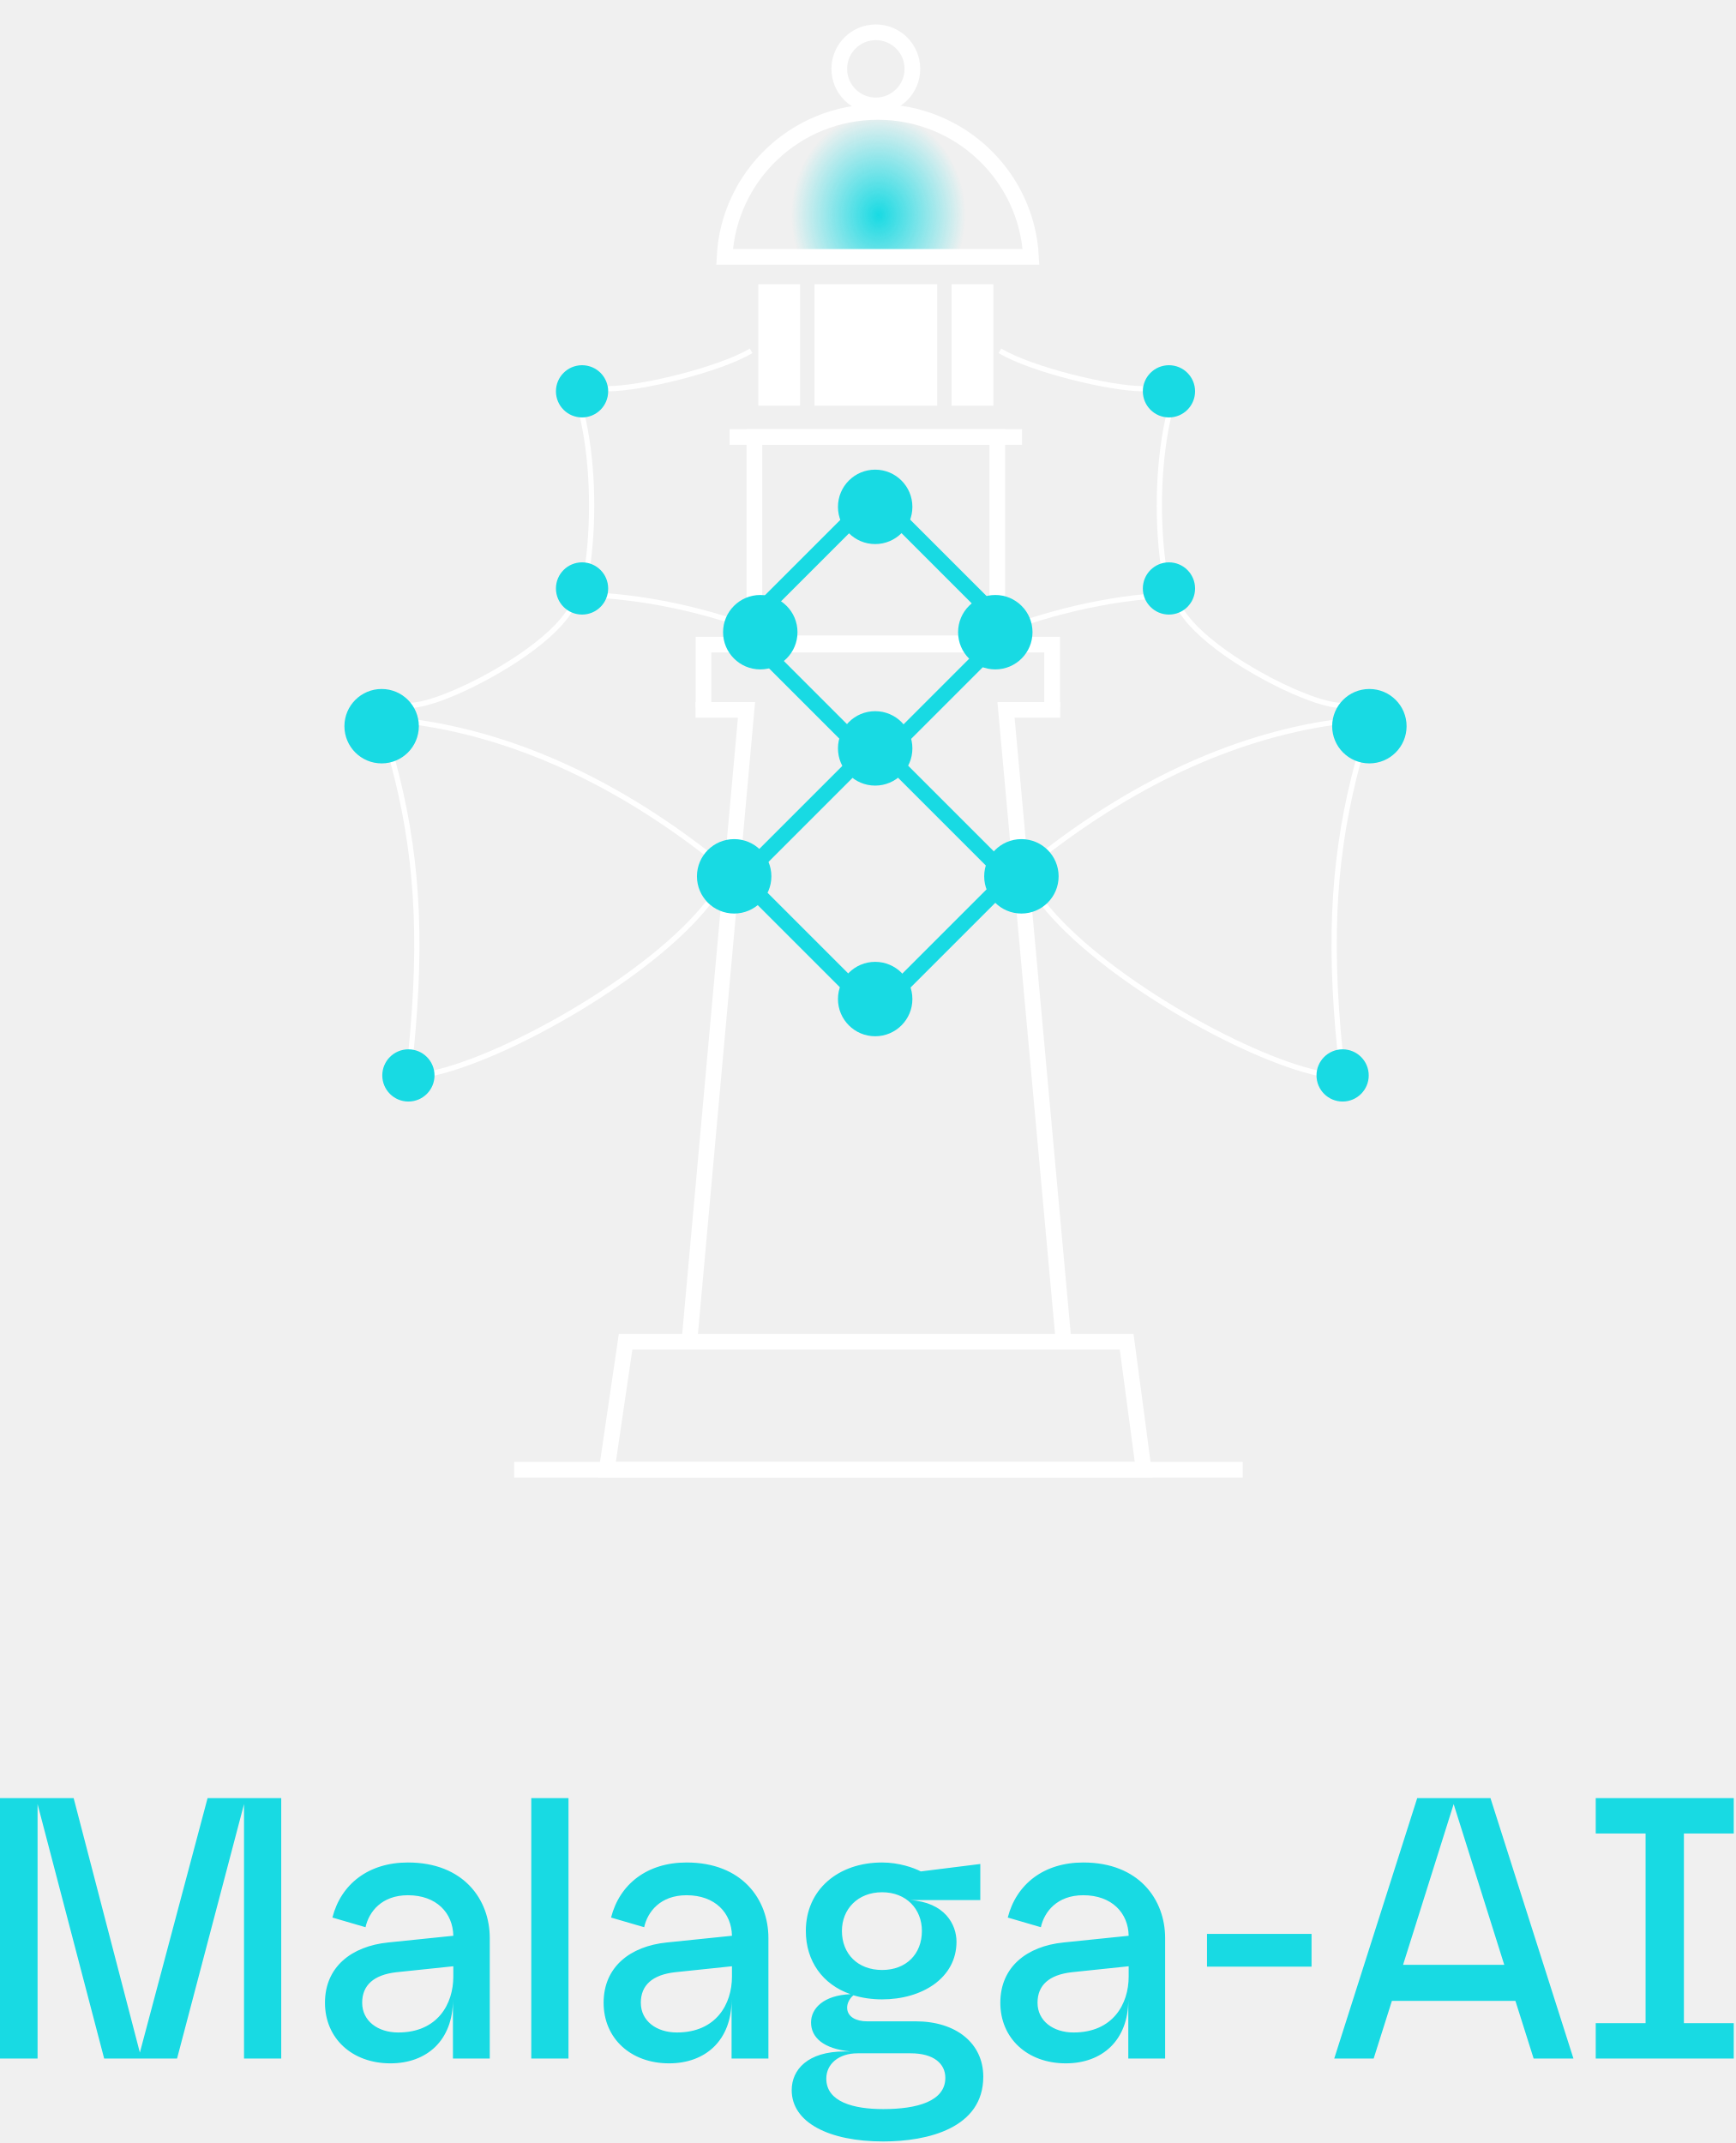
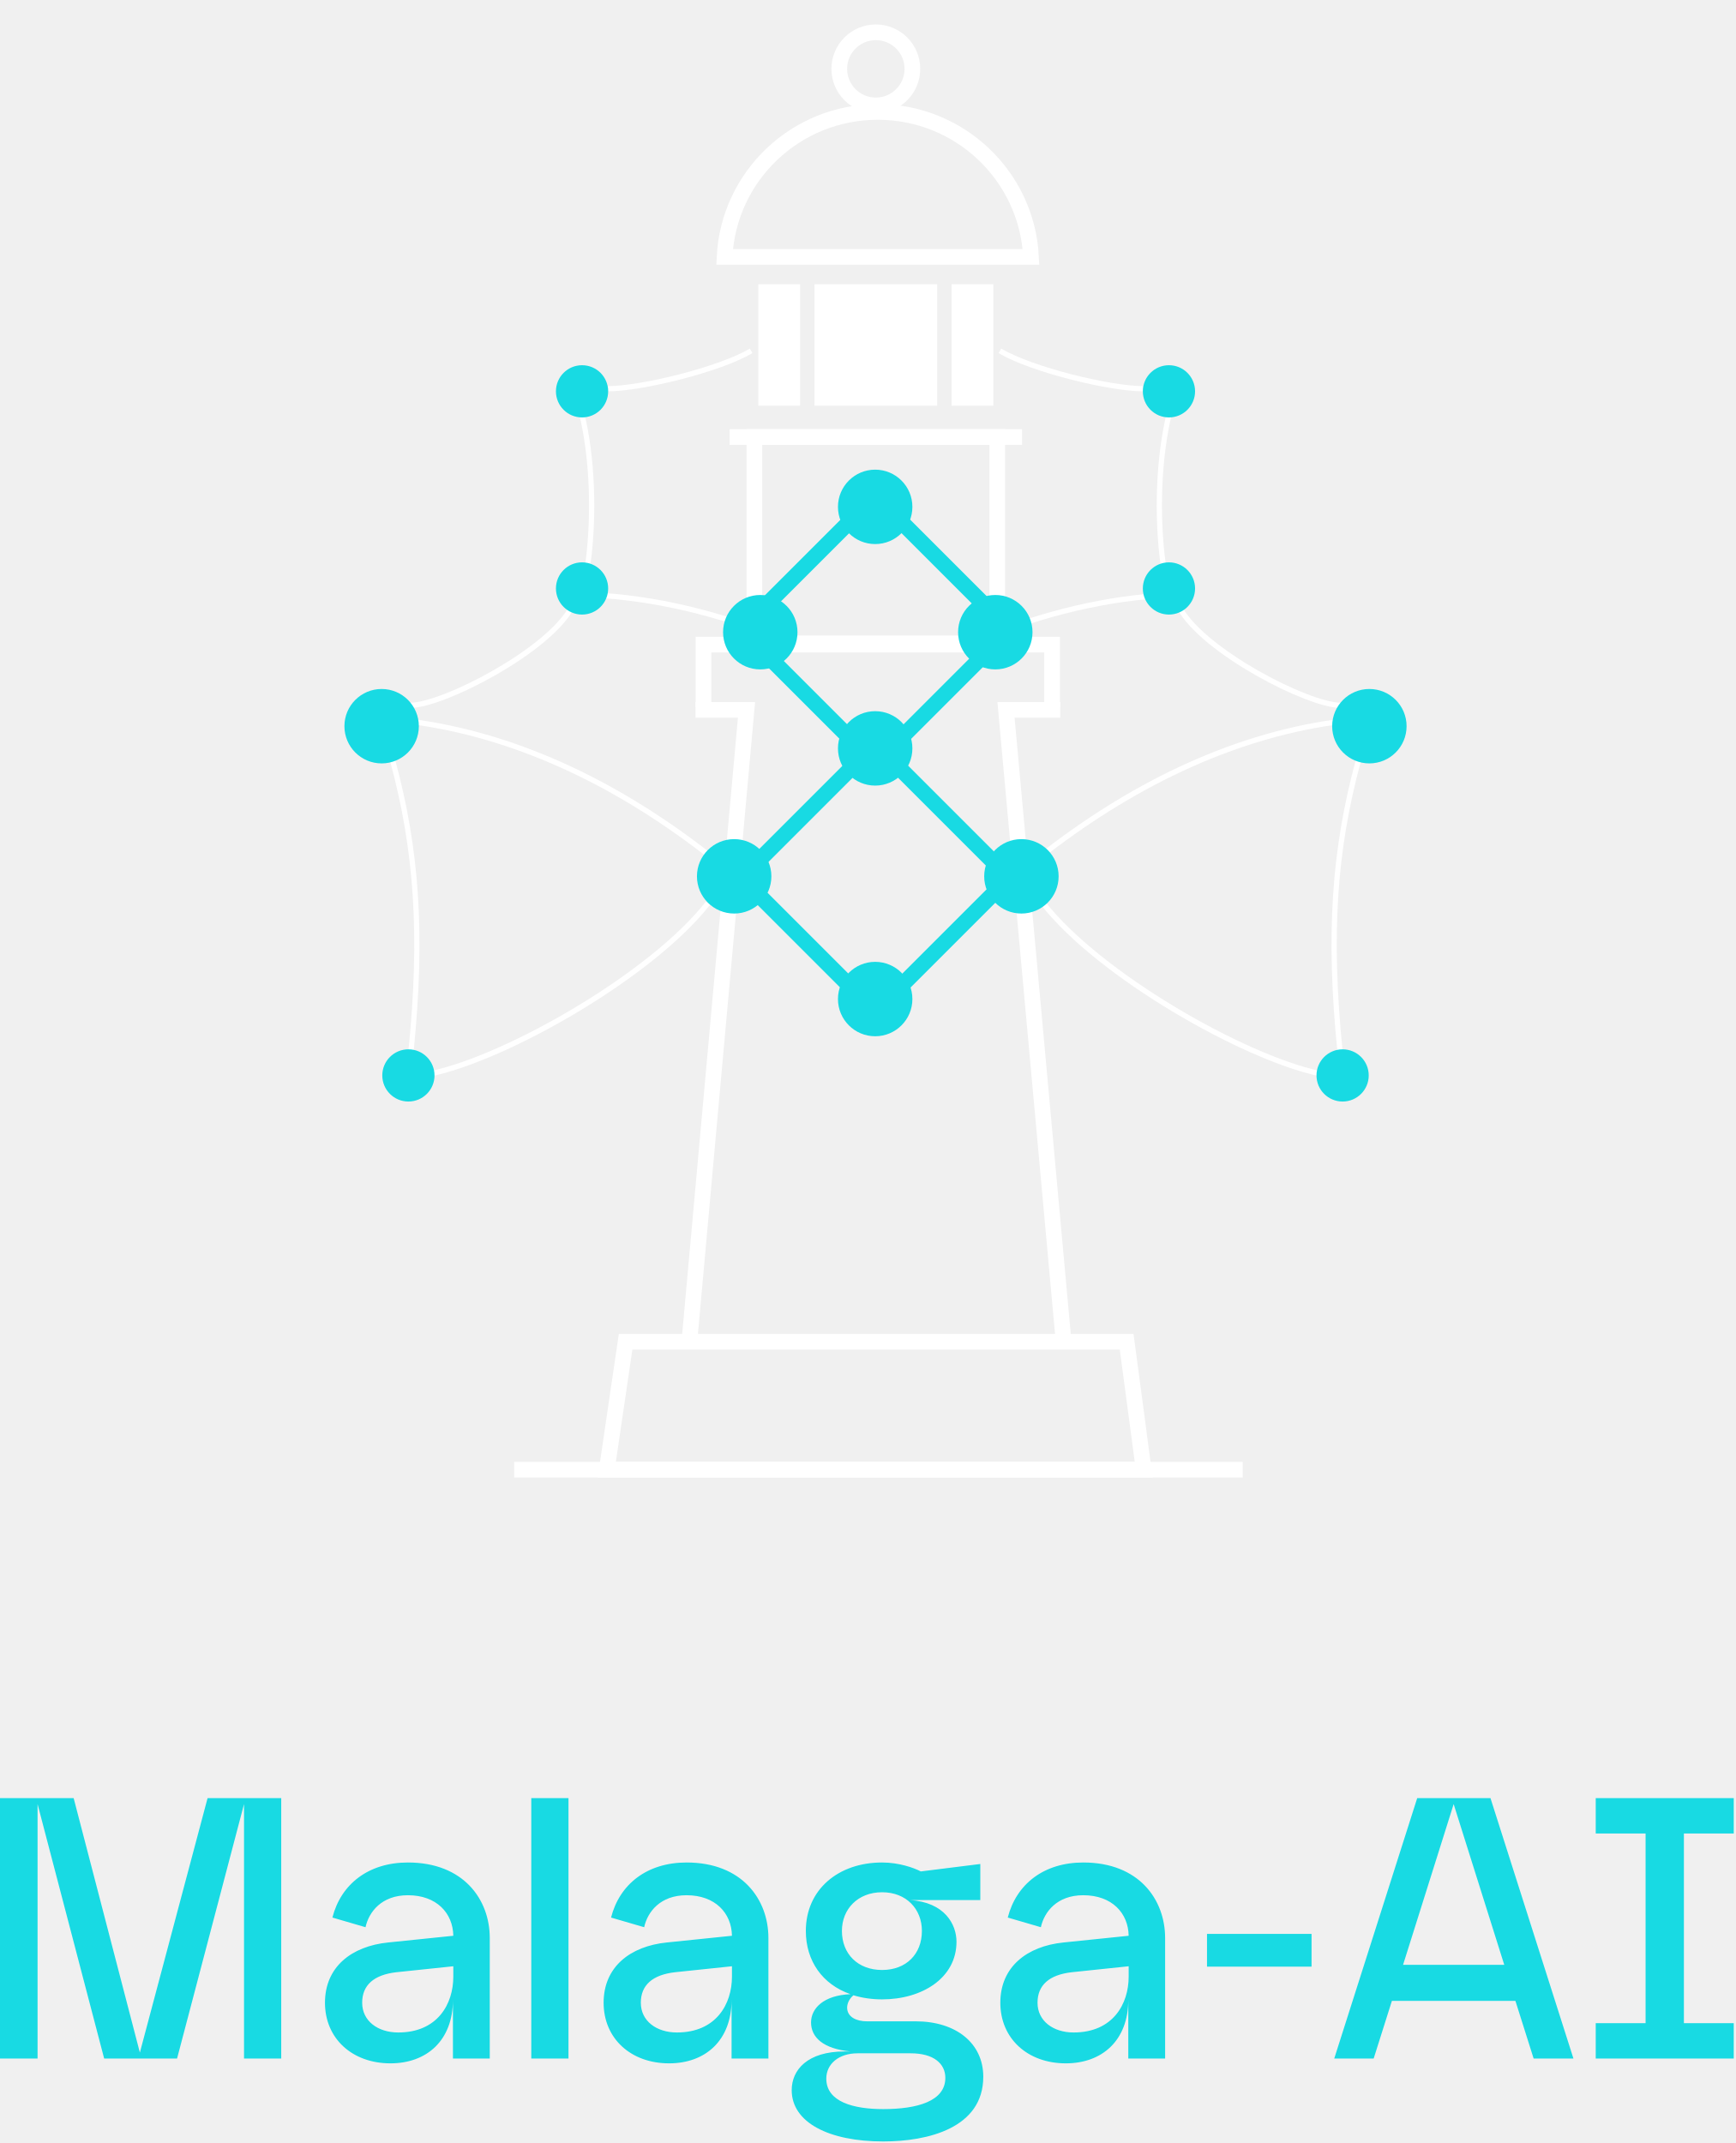
<svg xmlns="http://www.w3.org/2000/svg" width="100%" height="100%" viewBox="0 0 919 1135" version="1.1" xml:space="preserve" style="fill-rule:evenodd;clip-rule:evenodd;">
  <g transform="matrix(1,0,0,1,-306.602,-218.7455)">
    <path d="M361.762,1309L326.499,1174.25L326.499,1309L306.602,1309L306.602,1171.1L345.608,1171.1L380.674,1305.85L416.528,1171.1L455.534,1171.1L455.534,1309L435.834,1309L435.834,1174.25L400.374,1309L361.762,1309ZM513.372,1311.56C493.081,1311.56 478.7,1298.36 478.7,1279.45C478.7,1260.54 492.687,1249.51 512.19,1247.54L546.665,1243.99C546.468,1231.97 537.8,1222.52 522.631,1222.52C508.644,1222.52 501.946,1231.38 500.173,1239.46L482.64,1234.34C487.171,1216.61 501.749,1205.18 522.631,1205.18C552.181,1205.18 565.971,1224.88 565.971,1245.17L565.971,1309L546.468,1309L546.468,1277.87C546.468,1299.35 532.678,1311.56 513.372,1311.56ZM498.4,1279.45C498.4,1289.1 506.674,1295.21 517.509,1295.21C538.391,1295.21 546.665,1280.04 546.665,1265.66L546.665,1260.14L516.524,1263.3C504.507,1264.67 498.4,1270.19 498.4,1279.45ZM587.959,1309L587.959,1171.1L607.659,1171.1L607.659,1309L587.959,1309ZM660.937,1311.56C640.646,1311.56 626.265,1298.36 626.265,1279.45C626.265,1260.54 640.252,1249.51 659.755,1247.54L694.23,1243.99C694.033,1231.97 685.365,1222.52 670.196,1222.52C656.209,1222.52 649.511,1231.38 647.738,1239.46L630.205,1234.34C634.736,1216.61 649.314,1205.18 670.196,1205.18C699.746,1205.18 713.536,1224.88 713.536,1245.17L713.536,1309L694.033,1309L694.033,1277.87C694.033,1299.35 680.243,1311.56 660.937,1311.56ZM645.965,1279.45C645.965,1289.1 654.239,1295.21 665.074,1295.21C685.956,1295.21 694.23,1280.04 694.23,1265.66L694.23,1260.14L664.089,1263.3C652.072,1264.67 645.965,1270.19 645.965,1279.45ZM774.333,1352.93C745.571,1352.93 725.871,1342.88 725.871,1325.75C725.871,1314.91 734.342,1305.26 753.845,1305.26L756.997,1305.26C742.813,1303.88 736.115,1297.97 736.115,1289.89C736.115,1282.4 742.813,1275.51 756.997,1274.92C742.222,1269.8 733.357,1257.39 733.357,1241.43C733.357,1219.56 750.496,1205.18 773.742,1205.18C782.607,1205.18 790.487,1207.94 794.23,1209.91L825.75,1205.97L825.75,1225.08L788.517,1225.08C807.035,1226.26 813.142,1238.08 813.142,1247.14C813.142,1266.45 794.821,1277.68 773.742,1277.68C768.226,1277.68 763.104,1276.89 758.573,1275.51C756.603,1277.09 755.224,1279.65 755.224,1282.01C755.224,1287.13 760.346,1289.3 765.665,1289.3L791.472,1289.3C812.945,1289.3 827.326,1300.92 827.326,1318.65C827.326,1345.84 797.973,1352.93 774.333,1352.93ZM744.192,1319.64C744.192,1332.05 758.77,1335.79 774.333,1335.79C792.26,1335.79 807.232,1331.66 807.232,1319.24C807.232,1311.76 801.125,1306.24 788.911,1306.24L760.74,1306.24C750.693,1306.24 744.192,1311.96 744.192,1319.64ZM752.466,1241.43C752.466,1253.64 760.937,1262.11 773.742,1262.11C786.547,1262.11 794.821,1253.64 794.821,1241.43C794.821,1229.81 786.547,1220.94 773.742,1220.94C760.937,1220.94 752.466,1229.81 752.466,1241.43ZM871.027,1311.56C850.736,1311.56 836.355,1298.36 836.355,1279.45C836.355,1260.54 850.342,1249.51 869.845,1247.54L904.32,1243.99C904.123,1231.97 895.455,1222.52 880.286,1222.52C866.299,1222.52 859.601,1231.38 857.828,1239.46L840.295,1234.34C844.826,1216.61 859.404,1205.18 880.286,1205.18C909.836,1205.18 923.626,1224.88 923.626,1245.17L923.626,1309L904.123,1309L904.123,1277.87C904.123,1299.35 890.333,1311.56 871.027,1311.56ZM856.055,1279.45C856.055,1289.1 864.329,1295.21 875.164,1295.21C896.046,1295.21 904.32,1280.04 904.32,1265.66L904.32,1260.14L874.179,1263.3C862.162,1264.67 856.055,1270.19 856.055,1279.45ZM945.811,1260.34L945.811,1243L1001.17,1243L1001.17,1260.34L945.811,1260.34ZM1013.19,1309L1057.12,1171.1L1095.93,1171.1L1139.86,1309L1118.78,1309L1109.13,1278.46L1043.73,1278.46L1034.07,1309L1013.19,1309ZM1049.64,1259.36L1103.22,1259.36L1076.43,1174.25L1049.64,1259.36ZM1151.67,1309L1151.67,1290.28L1178.07,1290.28L1178.07,1189.81L1151.67,1189.81L1151.67,1171.1L1224.76,1171.1L1224.76,1189.81L1198.36,1189.81L1198.36,1290.28L1224.76,1290.28L1224.76,1309L1151.67,1309Z" style="fill:rgb(24,218,227);fill-rule:nonzero;" />
    <path d="M613.236,533.56C647.125,534.322 680.934,541.802 713.806,554.576" style="fill:none;fill-rule:nonzero;stroke:white;stroke-width:2.77px;" />
    <path d="M932.997,533.56C899.108,534.322 865.299,541.802 832.427,554.576" style="fill:none;fill-rule:nonzero;stroke:white;stroke-width:2.77px;" />
    <rect x="706.117" y="450.203" width="128.611" height="109.25" style="fill:none;stroke:white;stroke-width:8.3px;" />
    <path d="M863.77,593.334L863.77,560.145L679.151,560.145L679.151,593.334" style="fill:none;fill-rule:nonzero;stroke:white;stroke-width:8.3px;" />
    <path d="M627.946,997.145L637.908,929.382L903.246,929.382L912.274,997.145L627.946,997.145Z" style="fill:none;fill-rule:nonzero;stroke:white;stroke-width:8.3px;" />
    <path d="M671.545,930.765L701.935,594.717L674.934,594.717M869.993,930.765L839.361,594.717L868.093,594.717" style="fill:none;fill-rule:nonzero;stroke:white;stroke-width:8.3px;" />
    <path d="M692.98,450.203L847.866,450.203" style="fill:none;fill-rule:nonzero;stroke:white;stroke-width:8.3px;" />
    <path d="M578.889,997.145L964.722,997.145" style="fill:none;fill-rule:nonzero;stroke:white;stroke-width:8.3px;" />
    <circle cx="770.423" cy="255.212" r="19.361" style="fill:none;stroke:white;stroke-width:8.3px;" />
-     <path d="M690.319,354.782C692.488,312.044 727.971,278.03 771.46,278.03C814.949,278.03 850.433,312.044 852.601,354.782L690.319,354.782Z" style="fill:url(#_Radial1);fill-rule:nonzero;stroke:white;stroke-width:8.3px;" />
+     <path d="M690.319,354.782C692.488,312.044 727.971,278.03 771.46,278.03C814.949,278.03 850.433,312.044 852.601,354.782L690.319,354.782Z" style="fill:none;fill-rule:nonzero;stroke:white;stroke-width:8.3px;" />
    <rect x="708.192" y="369.302" width="22.127" height="64.305" style="fill:white;" />
    <rect x="810.527" y="369.302" width="22.127" height="64.305" style="fill:white;" />
    <rect x="737.924" y="369.302" width="64.997" height="64.305" style="fill:white;" />
    <path d="M628.674,424.619C645.961,424.619 687.448,414.593 704.389,404.567" style="fill:none;fill-rule:nonzero;stroke:white;stroke-width:2.77px;" />
    <path d="M911.826,424.619C894.539,424.619 853.052,414.593 836.111,404.567" style="fill:none;fill-rule:nonzero;stroke:white;stroke-width:2.77px;" />
    <path d="M523.919,592.297C541.205,592.297 596.867,563.602 609.313,540.438" style="fill:none;fill-rule:nonzero;stroke:white;stroke-width:2.77px;" />
    <path d="M1016.58,592.297C999.295,592.297 943.633,563.602 931.187,540.438" style="fill:none;fill-rule:nonzero;stroke:white;stroke-width:2.77px;" />
    <path d="M535.328,787.288C575.432,778.645 651.492,735.429 681.571,697.053" style="fill:none;fill-rule:nonzero;stroke:white;stroke-width:2.77px;" />
    <path d="M1005.17,787.288C965.068,778.645 889.008,735.429 858.929,697.053" style="fill:none;fill-rule:nonzero;stroke:white;stroke-width:2.77px;" />
    <path d="M683.991,673.198C636.28,635.513 583.038,609.238 527.376,601.288" style="fill:none;fill-rule:nonzero;stroke:white;stroke-width:2.77px;" />
    <path d="M856.509,673.198C904.22,635.513 957.462,609.238 1013.12,601.288" style="fill:none;fill-rule:nonzero;stroke:white;stroke-width:2.77px;" />
    <path d="M614.499,437.065C620.377,460.575 621.414,491.69 617.957,517.274" style="fill:none;fill-rule:nonzero;stroke:white;stroke-width:2.77px;" />
    <path d="M926,437.065C920.123,460.575 919.086,491.69 922.543,517.274" style="fill:none;fill-rule:nonzero;stroke:white;stroke-width:2.77px;" />
    <path d="M514.584,621.684C527.376,669.049 530.487,713.648 524.264,775.533" style="fill:none;fill-rule:nonzero;stroke:white;stroke-width:2.77px;" />
    <path d="M1025.92,621.684C1013.12,669.049 1010.01,713.648 1016.24,775.533" style="fill:none;fill-rule:nonzero;stroke:white;stroke-width:2.77px;" />
    <circle cx="770.077" cy="615.115" r="19.707" style="fill:rgb(24,218,227);" />
    <circle cx="770.077" cy="747.875" r="19.707" style="fill:rgb(24,218,227);" />
    <circle cx="508.707" cy="603.361" r="19.707" style="fill:rgb(24,218,227);" />
    <g transform="matrix(-1,0,0,1,1051.5,583.654)">
      <circle cx="19.706" cy="19.706" r="19.706" style="fill:rgb(24,218,227);" />
    </g>
    <circle cx="770.077" cy="487.196" r="19.707" style="fill:rgb(24,218,227);" />
    <circle cx="695.4" cy="682.878" r="19.707" style="fill:rgb(24,218,227);" />
    <circle cx="847.52" cy="682.878" r="19.707" style="fill:rgb(24,218,227);" />
    <circle cx="614.845" cy="426.002" r="13.829" style="fill:rgb(24,218,227);" />
    <g transform="matrix(-1,0,0,1,939.484,412.173)">
      <circle cx="13.829" cy="13.829" r="13.829" style="fill:rgb(24,218,227);" />
    </g>
    <circle cx="614.845" cy="530.412" r="13.829" style="fill:rgb(24,218,227);" />
    <g transform="matrix(-1,0,0,1,939.484,516.583)">
      <circle cx="13.829" cy="13.829" r="13.829" style="fill:rgb(24,218,227);" />
    </g>
    <circle cx="522.881" cy="788.325" r="13.829" style="fill:rgb(24,218,227);" />
    <g transform="matrix(-1,0,0,1,1031.45,774.496)">
      <circle cx="13.829" cy="13.829" r="13.829" style="fill:rgb(24,218,227);" />
    </g>
    <g transform="matrix(0.707107,0.707107,-0.707107,0.707107,658.875,-365.1131)">
      <rect x="770.168" y="612.776" width="100.246" height="100.246" style="fill:none;stroke:rgb(24,218,227);stroke-width:8.3px;" />
    </g>
    <g transform="matrix(0.707107,0.707107,-0.707107,0.707107,565.9775,-403.5925)">
      <rect x="770.168" y="481.399" width="100.246" height="100.246" style="fill:none;stroke:rgb(24,218,227);stroke-width:8.3px;" />
    </g>
    <circle cx="709.229" cy="553.576" r="19.707" style="fill:rgb(24,218,227);" />
    <circle cx="833.691" cy="553.576" r="19.707" style="fill:rgb(24,218,227);" />
  </g>
-   <defs>
-     <radialGradient id="_Radial1" cx="0" cy="0" r="1" gradientUnits="userSpaceOnUse" gradientTransform="matrix(-0,53.9336,-46.1045,-0,771.806,332.655)">
-       <stop offset="0" style="stop-color:rgb(24,218,227);stop-opacity:1" />
-       <stop offset="1" style="stop-color:rgb(24,218,227);stop-opacity:0" />
-     </radialGradient>
-   </defs>
</svg>
